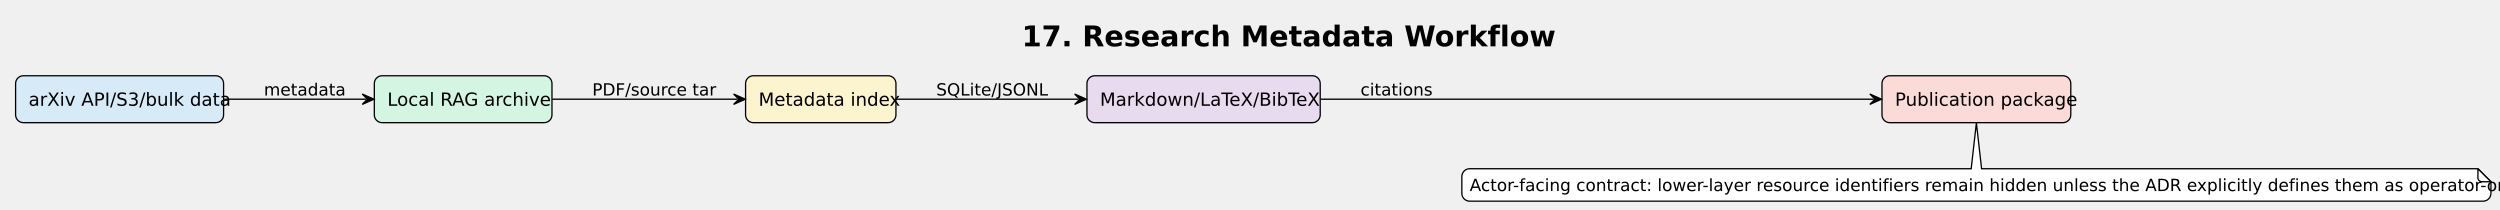
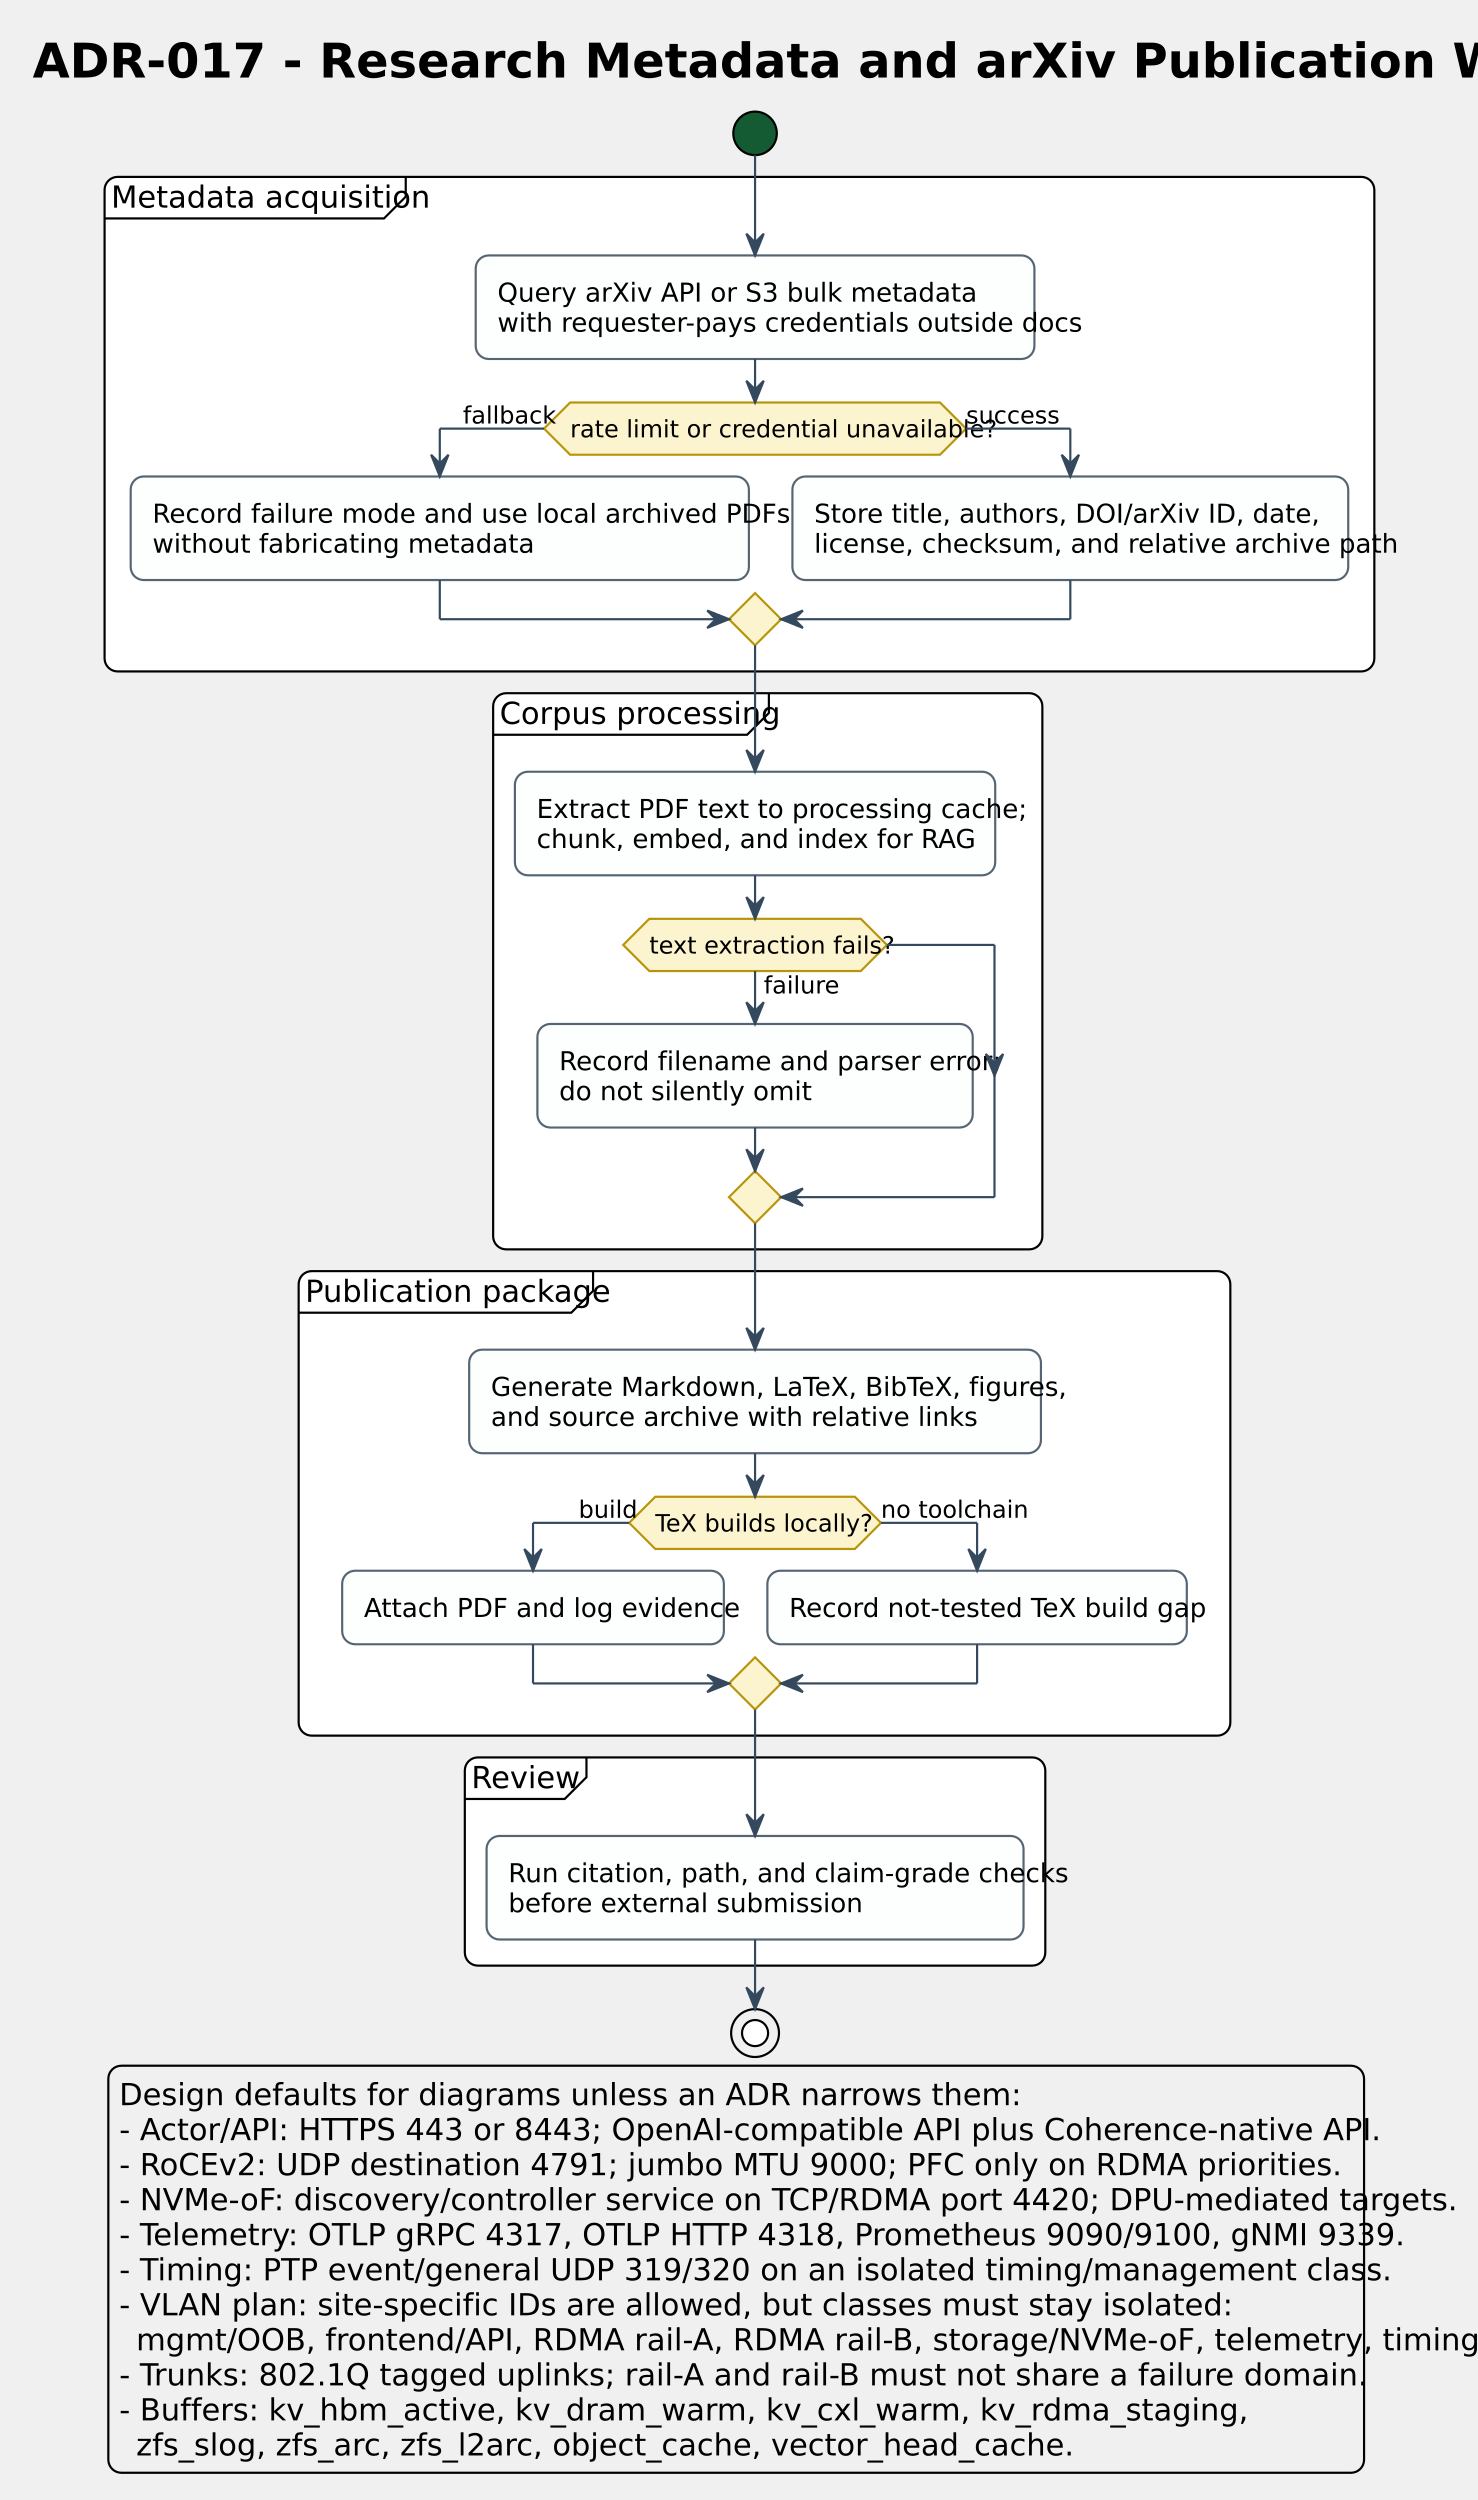
- <svg xmlns="http://www.w3.org/2000/svg" contentStyleType="text/css" data-diagram-type="DESCRIPTION" height="161px" preserveAspectRatio="none" style="width:1924px;height:161px;background:#FFFFFF;" version="1.1" viewBox="0 0 1924 161" width="1924px" zoomAndPan="magnify">
+ <svg xmlns="http://www.w3.org/2000/svg" contentStyleType="text/css" data-diagram-type="ACTIVITY" height="1149px" preserveAspectRatio="none" style="width:679px;height:1149px;background:#FFFFFF;" version="1.1" viewBox="0 0 679 1149" width="679px" zoomAndPan="magnify">
  <defs />
  <g>
-     <g class="title" data-source-line="2">
-       <text fill="#000000" font-family="DejaVu Sans" font-size="22" font-weight="bold" lengthAdjust="spacing" textLength="342.332" x="786.341" y="35.636">17. Research Metadata Workflow</text>
+     <g class="title" data-source-line="18">
+       <text fill="#000000" font-family="DejaVu Sans" font-size="22" font-weight="bold" lengthAdjust="spacing" textLength="646.712" x="15" y="35.636">ADR-017 - Research Metadata and arXiv Publication Workflow</text>
    </g>
-     <g class="entity" data-qualified-name="N1" data-source-line="8" id="ent0002">
-       <rect fill="#D6EAF8" height="36.099" rx="6" ry="6" style="stroke:#000000;stroke-width:1;" width="160.075" x="12" y="58.298" />
-       <text fill="#000000" font-family="DejaVu Sans" font-size="14" lengthAdjust="spacing" textLength="140.075" x="22" y="81.43">arXiv API/S3/bulk data</text>
-     </g>
-     <g class="entity" data-qualified-name="N2" data-source-line="9" id="ent0003">
-       <rect fill="#D5F5E3" height="36.099" rx="6" ry="6" style="stroke:#000000;stroke-width:1;" width="136.717" x="288.08" y="58.298" />
-       <text fill="#000000" font-family="DejaVu Sans" font-size="14" lengthAdjust="spacing" textLength="116.717" x="298.08" y="81.43">Local RAG archive</text>
-     </g>
-     <g class="entity" data-qualified-name="N3" data-source-line="10" id="ent0004">
-       <rect fill="#FCF3CF" height="36.099" rx="6" ry="6" style="stroke:#000000;stroke-width:1;" width="115.731" x="573.79" y="58.298" />
-       <text fill="#000000" font-family="DejaVu Sans" font-size="14" lengthAdjust="spacing" textLength="95.731" x="583.79" y="81.43">Metadata index</text>
-     </g>
-     <g class="entity" data-qualified-name="N4" data-source-line="11" id="ent0005">
-       <rect fill="#E8DAEF" height="36.099" rx="6" ry="6" style="stroke:#000000;stroke-width:1;" width="179.517" x="836.52" y="58.298" />
-       <text fill="#000000" font-family="DejaVu Sans" font-size="14" lengthAdjust="spacing" textLength="159.517" x="846.52" y="81.43">Markdown/LaTeX/BibTeX</text>
-     </g>
-     <g class="entity" data-qualified-name="N5" data-source-line="12" id="ent0006">
-       <rect fill="#FADBD8" height="36.099" rx="6" ry="6" style="stroke:#000000;stroke-width:1;" width="145.31" x="1448.37" y="58.298" />
-       <text fill="#000000" font-family="DejaVu Sans" font-size="14" lengthAdjust="spacing" textLength="125.31" x="1458.37" y="81.43">Publication package</text>
-     </g>
-     <g class="entity" data-qualified-name="GMN11" data-source-line="20" id="ent0012">
-       <path d="M1125.04,135.868 L1125.04,148.817 A6,6 0 0 0 1131.04,154.817 L1911.014,154.817 A6,6 0 0 0 1917.014,148.817 L1917.014,139.868 L1907.014,129.868 L1525.03,129.868 L1521.03,94.598 L1517.03,129.868 L1131.04,129.868 A6,6 0 0 0 1125.04,135.868" fill="#FFFFFF" style="stroke:#000000;stroke-width:1;" />
-       <path d="M1907.014,129.868 L1907.014,136.868 A3,3 0 0 0 1910.014,139.868 L1917.014,139.868 L1907.014,129.868" fill="#FFFFFF" style="stroke:#000000;stroke-width:1;" />
-       <text fill="#000000" font-family="DejaVu Sans" font-size="13" lengthAdjust="spacing" textLength="770.974" x="1131.04" y="147.062">Actor-facing contract: lower-layer resource identifiers remain hidden unless the ADR explicitly defines them as operator-only evidence.</text>
-     </g>
-     <g class="link" data-entity-1="ent0002" data-entity-2="ent0003" data-link-type="dependency" data-source-line="14" id="lnk7">
-       <path d="M172.48,76.348 C209.28,76.348 246.56,76.348 281.78,76.348" fill="none" id="N1-to-N2" style="stroke:#000000;stroke-width:1;" />
-       <polygon fill="#000000" points="287.78,76.348,278.78,72.348,282.78,76.348,278.78,80.348,287.78,76.348" style="stroke:#000000;stroke-width:1;" />
-       <text fill="#000000" font-family="DejaVu Sans" font-size="13" lengthAdjust="spacing" textLength="54.203" x="203.08" y="73.542">metadata</text>
-     </g>
-     <g class="link" data-entity-1="ent0003" data-entity-2="ent0004" data-link-type="dependency" data-source-line="15" id="lnk8">
-       <path d="M424.97,76.348 C470.64,76.348 524.29,76.348 567.58,76.348" fill="none" id="N2-to-N3" style="stroke:#000000;stroke-width:1;" />
-       <polygon fill="#000000" points="573.58,76.348,564.58,72.348,568.58,76.348,564.58,80.348,573.58,76.348" style="stroke:#000000;stroke-width:1;" />
-       <text fill="#000000" font-family="DejaVu Sans" font-size="13" lengthAdjust="spacing" textLength="87.414" x="455.79" y="73.542">PDF/source tar</text>
-     </g>
-     <g class="link" data-entity-1="ent0004" data-entity-2="ent0005" data-link-type="dependency" data-source-line="16" id="lnk9">
-       <path d="M689.77,76.348 C731.35,76.348 782.48,76.348 830.05,76.348" fill="none" id="N3-to-N4" style="stroke:#000000;stroke-width:1;" />
-       <polygon fill="#000000" points="836.05,76.348,827.05,72.348,831.05,76.348,827.05,80.348,836.05,76.348" style="stroke:#000000;stroke-width:1;" />
-       <text fill="#000000" font-family="DejaVu Sans" font-size="13" lengthAdjust="spacing" textLength="85.255" x="720.52" y="73.542">SQLite/JSONL</text>
-     </g>
-     <g class="link" data-entity-1="ent0005" data-entity-2="ent0006" data-link-type="dependency" data-source-line="17" id="lnk10">
-       <path d="M1016.34,76.348 C1134.14,76.348 1333.49,76.348 1442.03,76.348" fill="none" id="N4-to-N5" style="stroke:#000000;stroke-width:1;" />
-       <polygon fill="#000000" points="1448.03,76.348,1439.03,72.348,1443.03,76.348,1439.03,80.348,1448.03,76.348" style="stroke:#000000;stroke-width:1;" />
-       <text fill="#000000" font-family="DejaVu Sans" font-size="13" lengthAdjust="spacing" textLength="47.69" x="1047.04" y="73.542">citations</text>
+     <ellipse cx="347.025" cy="61.298" fill="#145A32" rx="10" ry="10" style="stroke:#000000;stroke-width:1;" />
+     <rect fill="#FFFFFF" height="227.294" rx="6" ry="6" style="stroke:#000000;stroke-width:1;" width="583.582" x="48.065" y="81.298" />
+     <path d="M186.478,81.298 L186.478,90.397 L176.478,100.397 L48.065,100.397" fill="none" style="stroke:#000000;stroke-width:1;" />
+     <text fill="#000000" font-family="DejaVu Sans" font-size="14" lengthAdjust="spacing" textLength="128.413" x="51.065" y="95.43">Metadata acquisition</text>
+     <rect fill="#FDFEFE" height="47.598" rx="6" ry="6" style="stroke:#566573;stroke-width:1;" width="256.789" x="218.63" y="117.397" />
+     <text fill="#000000" font-family="DejaVu Sans" font-size="12" lengthAdjust="spacing" textLength="196.758" x="228.63" y="138.652">Query arXiv API or S3 bulk metadata</text>
+     <text fill="#000000" font-family="DejaVu Sans" font-size="12" lengthAdjust="spacing" textLength="236.789" x="228.63" y="152.451">with requester-pays credentials outside docs</text>
+     <polygon fill="#FCF3CF" points="262.035,184.994,432.014,184.994,444.014,196.994,432.014,208.994,262.035,208.994,250.035,196.994,262.035,184.994" style="stroke:#B7950B;stroke-width:1;" />
+     <text fill="#000000" font-family="DejaVu Sans" font-size="11" lengthAdjust="spacing" textLength="169.979" x="262.035" y="200.988">rate limit or credential unavailable?</text>
+     <text fill="#000000" font-family="DejaVu Sans" font-size="11" lengthAdjust="spacing" textLength="37.297" x="212.738" y="194.663">fallback</text>
+     <text fill="#000000" font-family="DejaVu Sans" font-size="11" lengthAdjust="spacing" textLength="39.735" x="444.014" y="194.663">success</text>
+     <rect fill="#FDFEFE" height="47.598" rx="6" ry="6" style="stroke:#566573;stroke-width:1;" width="284.129" x="60.065" y="218.994" />
+     <text fill="#000000" font-family="DejaVu Sans" font-size="12" lengthAdjust="spacing" textLength="264.129" x="70.065" y="240.25">Record failure mode and use local archived PDFs</text>
+     <text fill="#000000" font-family="DejaVu Sans" font-size="12" lengthAdjust="spacing" textLength="150.088" x="70.065" y="254.049">without fabricating metadata</text>
+     <rect fill="#FDFEFE" height="47.598" rx="6" ry="6" style="stroke:#566573;stroke-width:1;" width="255.453" x="364.194" y="218.994" />
+     <text fill="#000000" font-family="DejaVu Sans" font-size="12" lengthAdjust="spacing" textLength="204.75" x="374.194" y="240.25">Store title, authors, DOI/arXiv ID, date,</text>
+     <text fill="#000000" font-family="DejaVu Sans" font-size="12" lengthAdjust="spacing" textLength="235.453" x="374.194" y="254.049">license, checksum, and relative archive path</text>
+     <polygon fill="#FCF3CF" points="347.025,272.592,359.025,284.592,347.025,296.592,335.025,284.592,347.025,272.592" style="stroke:#B7950B;stroke-width:1;" />
+     <rect fill="#FFFFFF" height="255.618" rx="6" ry="6" style="stroke:#000000;stroke-width:1;" width="252.415" x="226.651" y="318.592" />
+     <path d="M353.375,318.592 L353.375,327.69 L343.375,337.69 L226.651,337.69" fill="none" style="stroke:#000000;stroke-width:1;" />
+     <text fill="#000000" font-family="DejaVu Sans" font-size="14" lengthAdjust="spacing" textLength="116.724" x="229.651" y="332.724">Corpus processing</text>
+     <rect fill="#FDFEFE" height="47.598" rx="6" ry="6" style="stroke:#566573;stroke-width:1;" width="220.748" x="236.651" y="354.69" />
+     <text fill="#000000" font-family="DejaVu Sans" font-size="12" lengthAdjust="spacing" textLength="200.748" x="246.651" y="375.946">Extract PDF text to processing cache;</text>
+     <text fill="#000000" font-family="DejaVu Sans" font-size="12" lengthAdjust="spacing" textLength="180.768" x="246.651" y="389.745">chunk, embed, and index for RAG</text>
+     <rect fill="#FDFEFE" height="47.598" rx="6" ry="6" style="stroke:#566573;stroke-width:1;" width="200.082" x="246.984" y="470.613" />
+     <text fill="#000000" font-family="DejaVu Sans" font-size="12" lengthAdjust="spacing" textLength="180.082" x="256.984" y="491.868">Record filename and parser error;</text>
+     <text fill="#000000" font-family="DejaVu Sans" font-size="12" lengthAdjust="spacing" textLength="99.381" x="256.984" y="505.667">do not silently omit</text>
+     <polygon fill="#FCF3CF" points="298.419,422.288,395.631,422.288,407.631,434.288,395.631,446.288,298.419,446.288,286.419,434.288,298.419,422.288" style="stroke:#B7950B;stroke-width:1;" />
+     <text fill="#000000" font-family="DejaVu Sans" font-size="11" lengthAdjust="spacing" textLength="29.96" x="351.025" y="456.606">failure</text>
+     <text fill="#000000" font-family="DejaVu Sans" font-size="11" lengthAdjust="spacing" textLength="97.211" x="298.419" y="438.281">text extraction fails?</text>
+     <polygon fill="#FCF3CF" points="347.025,538.21,359.025,550.21,347.025,562.21,335.025,550.21,347.025,538.21" style="stroke:#B7950B;stroke-width:1;" />
+     <rect fill="#FFFFFF" height="213.495" rx="6" ry="6" style="stroke:#000000;stroke-width:1;" width="428.195" x="137.263" y="584.21" />
+     <path d="M272.573,584.21 L272.573,593.309 L262.573,603.309 L137.263,603.309" fill="none" style="stroke:#000000;stroke-width:1;" />
+     <text fill="#000000" font-family="DejaVu Sans" font-size="14" lengthAdjust="spacing" textLength="125.31" x="140.263" y="598.342">Publication package</text>
+     <rect fill="#FDFEFE" height="47.598" rx="6" ry="6" style="stroke:#566573;stroke-width:1;" width="262.783" x="215.633" y="620.309" />
+     <text fill="#000000" font-family="DejaVu Sans" font-size="12" lengthAdjust="spacing" textLength="242.783" x="225.633" y="641.565">Generate Markdown, LaTeX, BibTeX, figures,</text>
+     <text fill="#000000" font-family="DejaVu Sans" font-size="12" lengthAdjust="spacing" textLength="195.422" x="225.633" y="655.364">and source archive with relative links</text>
+     <polygon fill="#FCF3CF" points="301.169,687.907,392.881,687.907,404.881,699.907,392.881,711.907,301.169,711.907,289.169,699.907,301.169,687.907" style="stroke:#B7950B;stroke-width:1;" />
+     <text fill="#000000" font-family="DejaVu Sans" font-size="11" lengthAdjust="spacing" textLength="91.711" x="301.169" y="703.9">TeX builds locally?</text>
+     <text fill="#000000" font-family="DejaVu Sans" font-size="11" lengthAdjust="spacing" textLength="23.241" x="265.928" y="697.575">build</text>
+     <text fill="#000000" font-family="DejaVu Sans" font-size="11" lengthAdjust="spacing" textLength="59.324" x="404.881" y="697.575">no toolchain</text>
+     <rect fill="#FDFEFE" height="33.799" rx="6" ry="6" style="stroke:#566573;stroke-width:1;" width="175.426" x="157.263" y="721.907" />
+     <text fill="#000000" font-family="DejaVu Sans" font-size="12" lengthAdjust="spacing" textLength="155.426" x="167.263" y="743.162">Attach PDF and log evidence</text>
+     <rect fill="#FDFEFE" height="33.799" rx="6" ry="6" style="stroke:#566573;stroke-width:1;" width="192.769" x="352.689" y="721.907" />
+     <text fill="#000000" font-family="DejaVu Sans" font-size="12" lengthAdjust="spacing" textLength="172.769" x="362.689" y="743.162">Record not-tested TeX build gap</text>
+     <polygon fill="#FCF3CF" points="347.025,761.705,359.025,773.705,347.025,785.705,335.025,773.705,347.025,761.705" style="stroke:#B7950B;stroke-width:1;" />
+     <rect fill="#FFFFFF" height="95.696" rx="6" ry="6" style="stroke:#000000;stroke-width:1;" width="266.787" x="213.631" y="807.705" />
+     <path d="M269.535,807.705 L269.535,816.804 L259.535,826.804 L213.631,826.804" fill="none" style="stroke:#000000;stroke-width:1;" />
+     <text fill="#000000" font-family="DejaVu Sans" font-size="14" lengthAdjust="spacing" textLength="45.903" x="216.631" y="821.837">Review</text>
+     <rect fill="#FDFEFE" height="47.598" rx="6" ry="6" style="stroke:#566573;stroke-width:1;" width="246.787" x="223.631" y="843.804" />
+     <text fill="#000000" font-family="DejaVu Sans" font-size="12" lengthAdjust="spacing" textLength="226.787" x="233.631" y="865.06">Run citation, path, and claim-grade checks</text>
+     <text fill="#000000" font-family="DejaVu Sans" font-size="12" lengthAdjust="spacing" textLength="143.408" x="233.631" y="878.859">before external submission</text>
+     <ellipse cx="347.025" cy="934.402" fill="none" rx="11" ry="11" style="stroke:#000000;stroke-width:1;" />
+     <ellipse cx="347.025" cy="934.402" fill="#FFFFFF" rx="6" ry="6" style="stroke:#000000;stroke-width:1;" />
+     <line style="stroke:#34495E;stroke-width:1;" x1="250.035" x2="202.129" y1="196.994" y2="196.994" />
+     <line style="stroke:#34495E;stroke-width:1;" x1="202.129" x2="202.129" y1="196.994" y2="218.994" />
+     <polygon fill="#34495E" points="198.129,208.994,202.129,218.994,206.129,208.994,202.129,212.994" style="stroke:#34495E;stroke-width:1;" />
+     <line style="stroke:#34495E;stroke-width:1;" x1="444.014" x2="491.92" y1="196.994" y2="196.994" />
+     <line style="stroke:#34495E;stroke-width:1;" x1="491.92" x2="491.92" y1="196.994" y2="218.994" />
+     <polygon fill="#34495E" points="487.92,208.994,491.92,218.994,495.92,208.994,491.92,212.994" style="stroke:#34495E;stroke-width:1;" />
+     <line style="stroke:#34495E;stroke-width:1;" x1="202.129" x2="202.129" y1="266.592" y2="284.592" />
+     <line style="stroke:#34495E;stroke-width:1;" x1="202.129" x2="335.025" y1="284.592" y2="284.592" />
+     <polygon fill="#34495E" points="325.025,280.592,335.025,284.592,325.025,288.592,329.025,284.592" style="stroke:#34495E;stroke-width:1;" />
+     <line style="stroke:#34495E;stroke-width:1;" x1="491.92" x2="491.92" y1="266.592" y2="284.592" />
+     <line style="stroke:#34495E;stroke-width:1;" x1="491.92" x2="359.025" y1="284.592" y2="284.592" />
+     <polygon fill="#34495E" points="369.025,280.592,359.025,284.592,369.025,288.592,365.025,284.592" style="stroke:#34495E;stroke-width:1;" />
+     <line style="stroke:#34495E;stroke-width:1;" x1="347.025" x2="347.025" y1="164.994" y2="184.994" />
+     <polygon fill="#34495E" points="343.025,174.994,347.025,184.994,351.025,174.994,347.025,178.994" style="stroke:#34495E;stroke-width:1;" />
+     <line style="stroke:#34495E;stroke-width:1;" x1="347.025" x2="347.025" y1="71.298" y2="117.397" />
+     <polygon fill="#34495E" points="343.025,107.397,347.025,117.397,351.025,107.397,347.025,111.397" style="stroke:#34495E;stroke-width:1;" />
+     <line style="stroke:#34495E;stroke-width:1;" x1="347.025" x2="347.025" y1="446.288" y2="470.613" />
+     <polygon fill="#34495E" points="343.025,460.613,347.025,470.613,351.025,460.613,347.025,464.613" style="stroke:#34495E;stroke-width:1;" />
+     <line style="stroke:#34495E;stroke-width:1;" x1="407.631" x2="457.066" y1="434.288" y2="434.288" />
+     <polygon fill="#34495E" points="453.066,484.411,457.066,494.411,461.066,484.411,457.066,488.411" style="stroke:#34495E;stroke-width:1;" />
+     <line style="stroke:#34495E;stroke-width:1;" x1="457.066" x2="457.066" y1="434.288" y2="550.21" />
+     <line style="stroke:#34495E;stroke-width:1;" x1="457.066" x2="359.025" y1="550.21" y2="550.21" />
+     <polygon fill="#34495E" points="369.025,546.21,359.025,550.21,369.025,554.21,365.025,550.21" style="stroke:#34495E;stroke-width:1;" />
+     <line style="stroke:#34495E;stroke-width:1;" x1="347.025" x2="347.025" y1="518.21" y2="538.21" />
+     <polygon fill="#34495E" points="343.025,528.21,347.025,538.21,351.025,528.21,347.025,532.21" style="stroke:#34495E;stroke-width:1;" />
+     <line style="stroke:#34495E;stroke-width:1;" x1="347.025" x2="347.025" y1="402.288" y2="422.288" />
+     <polygon fill="#34495E" points="343.025,412.288,347.025,422.288,351.025,412.288,347.025,416.288" style="stroke:#34495E;stroke-width:1;" />
+     <line style="stroke:#34495E;stroke-width:1;" x1="347.025" x2="347.025" y1="296.592" y2="354.69" />
+     <polygon fill="#34495E" points="343.025,344.69,347.025,354.69,351.025,344.69,347.025,348.69" style="stroke:#34495E;stroke-width:1;" />
+     <line style="stroke:#34495E;stroke-width:1;" x1="289.169" x2="244.976" y1="699.907" y2="699.907" />
+     <line style="stroke:#34495E;stroke-width:1;" x1="244.976" x2="244.976" y1="699.907" y2="721.907" />
+     <polygon fill="#34495E" points="240.976,711.907,244.976,721.907,248.976,711.907,244.976,715.907" style="stroke:#34495E;stroke-width:1;" />
+     <line style="stroke:#34495E;stroke-width:1;" x1="404.881" x2="449.074" y1="699.907" y2="699.907" />
+     <line style="stroke:#34495E;stroke-width:1;" x1="449.074" x2="449.074" y1="699.907" y2="721.907" />
+     <polygon fill="#34495E" points="445.074,711.907,449.074,721.907,453.074,711.907,449.074,715.907" style="stroke:#34495E;stroke-width:1;" />
+     <line style="stroke:#34495E;stroke-width:1;" x1="244.976" x2="244.976" y1="755.705" y2="773.705" />
+     <line style="stroke:#34495E;stroke-width:1;" x1="244.976" x2="335.025" y1="773.705" y2="773.705" />
+     <polygon fill="#34495E" points="325.025,769.705,335.025,773.705,325.025,777.705,329.025,773.705" style="stroke:#34495E;stroke-width:1;" />
+     <line style="stroke:#34495E;stroke-width:1;" x1="449.074" x2="449.074" y1="755.705" y2="773.705" />
+     <line style="stroke:#34495E;stroke-width:1;" x1="449.074" x2="359.025" y1="773.705" y2="773.705" />
+     <polygon fill="#34495E" points="369.025,769.705,359.025,773.705,369.025,777.705,365.025,773.705" style="stroke:#34495E;stroke-width:1;" />
+     <line style="stroke:#34495E;stroke-width:1;" x1="347.025" x2="347.025" y1="667.907" y2="687.907" />
+     <polygon fill="#34495E" points="343.025,677.907,347.025,687.907,351.025,677.907,347.025,681.907" style="stroke:#34495E;stroke-width:1;" />
+     <line style="stroke:#34495E;stroke-width:1;" x1="347.025" x2="347.025" y1="562.21" y2="620.309" />
+     <polygon fill="#34495E" points="343.025,610.309,347.025,620.309,351.025,610.309,347.025,614.309" style="stroke:#34495E;stroke-width:1;" />
+     <line style="stroke:#34495E;stroke-width:1;" x1="347.025" x2="347.025" y1="785.705" y2="843.804" />
+     <polygon fill="#34495E" points="343.025,833.804,347.025,843.804,351.025,833.804,347.025,837.804" style="stroke:#34495E;stroke-width:1;" />
+     <line style="stroke:#34495E;stroke-width:1;" x1="347.025" x2="347.025" y1="891.402" y2="923.402" />
+     <polygon fill="#34495E" points="343.025,913.402,347.025,923.402,351.025,913.402,347.025,917.402" style="stroke:#34495E;stroke-width:1;" />
+     <g class="legend" data-source-line="20">
+       <rect fill="none" height="187.085" rx="6" ry="6" style="stroke:#000000;stroke-width:1;" width="577.137" x="49.788" y="949.402" />
+       <text fill="#000000" font-family="DejaVu Sans" font-size="14" lengthAdjust="spacing" textLength="368.054" x="54.788" y="967.533">Design defaults for diagrams unless an ADR narrows them:</text>
+       <text fill="#000000" font-family="DejaVu Sans" font-size="14" lengthAdjust="spacing" textLength="528.363" x="54.788" y="983.632">- Actor/API: HTTPS 443 or 8443; OpenAI-compatible API plus Coherence-native API.</text>
+       <text fill="#000000" font-family="DejaVu Sans" font-size="14" lengthAdjust="spacing" textLength="510.426" x="54.788" y="999.731">- RoCEv2: UDP destination 4791; jumbo MTU 9000; PFC only on RDMA priorities.</text>
+       <text fill="#000000" font-family="DejaVu Sans" font-size="14" lengthAdjust="spacing" textLength="554.743" x="54.788" y="1015.829">- NVMe-oF: discovery/controller service on TCP/RDMA port 4420; DPU-mediated targets.</text>
+       <text fill="#000000" font-family="DejaVu Sans" font-size="14" lengthAdjust="spacing" textLength="544.701" x="54.788" y="1031.928">- Telemetry: OTLP gRPC 4317, OTLP HTTP 4318, Prometheus 9090/9100, gNMI 9339.</text>
+       <text fill="#000000" font-family="DejaVu Sans" font-size="14" lengthAdjust="spacing" textLength="519.825" x="54.788" y="1048.027">- Timing: PTP event/general UDP 319/320 on an isolated timing/management class.</text>
+       <text fill="#000000" font-family="DejaVu Sans" font-size="14" lengthAdjust="spacing" textLength="454.412" x="54.788" y="1064.125">- VLAN plan: site-specific IDs are allowed, but classes must stay isolated:</text>
+       <text fill="#000000" font-family="DejaVu Sans" font-size="14" lengthAdjust="spacing" textLength="559.357" x="62.567" y="1080.224">mgmt/OOB, frontend/API, RDMA rail-A, RDMA rail-B, storage/NVMe-oF, telemetry, timing.</text>
+       <text fill="#000000" font-family="DejaVu Sans" font-size="14" lengthAdjust="spacing" textLength="507.356" x="54.788" y="1096.322">- Trunks: 802.1Q tagged uplinks; rail-A and rail-B must not share a failure domain.</text>
+       <text fill="#000000" font-family="DejaVu Sans" font-size="14" lengthAdjust="spacing" textLength="464.495" x="54.788" y="1112.421">- Buffers: kv_hbm_active, kv_dram_warm, kv_cxl_warm, kv_rdma_staging,</text>
+       <text fill="#000000" font-family="DejaVu Sans" font-size="14" lengthAdjust="spacing" textLength="392.212" x="62.567" y="1128.52">zfs_slog, zfs_arc, zfs_l2arc, object_cache, vector_head_cache.</text>
    </g>
  </g>
</svg>
